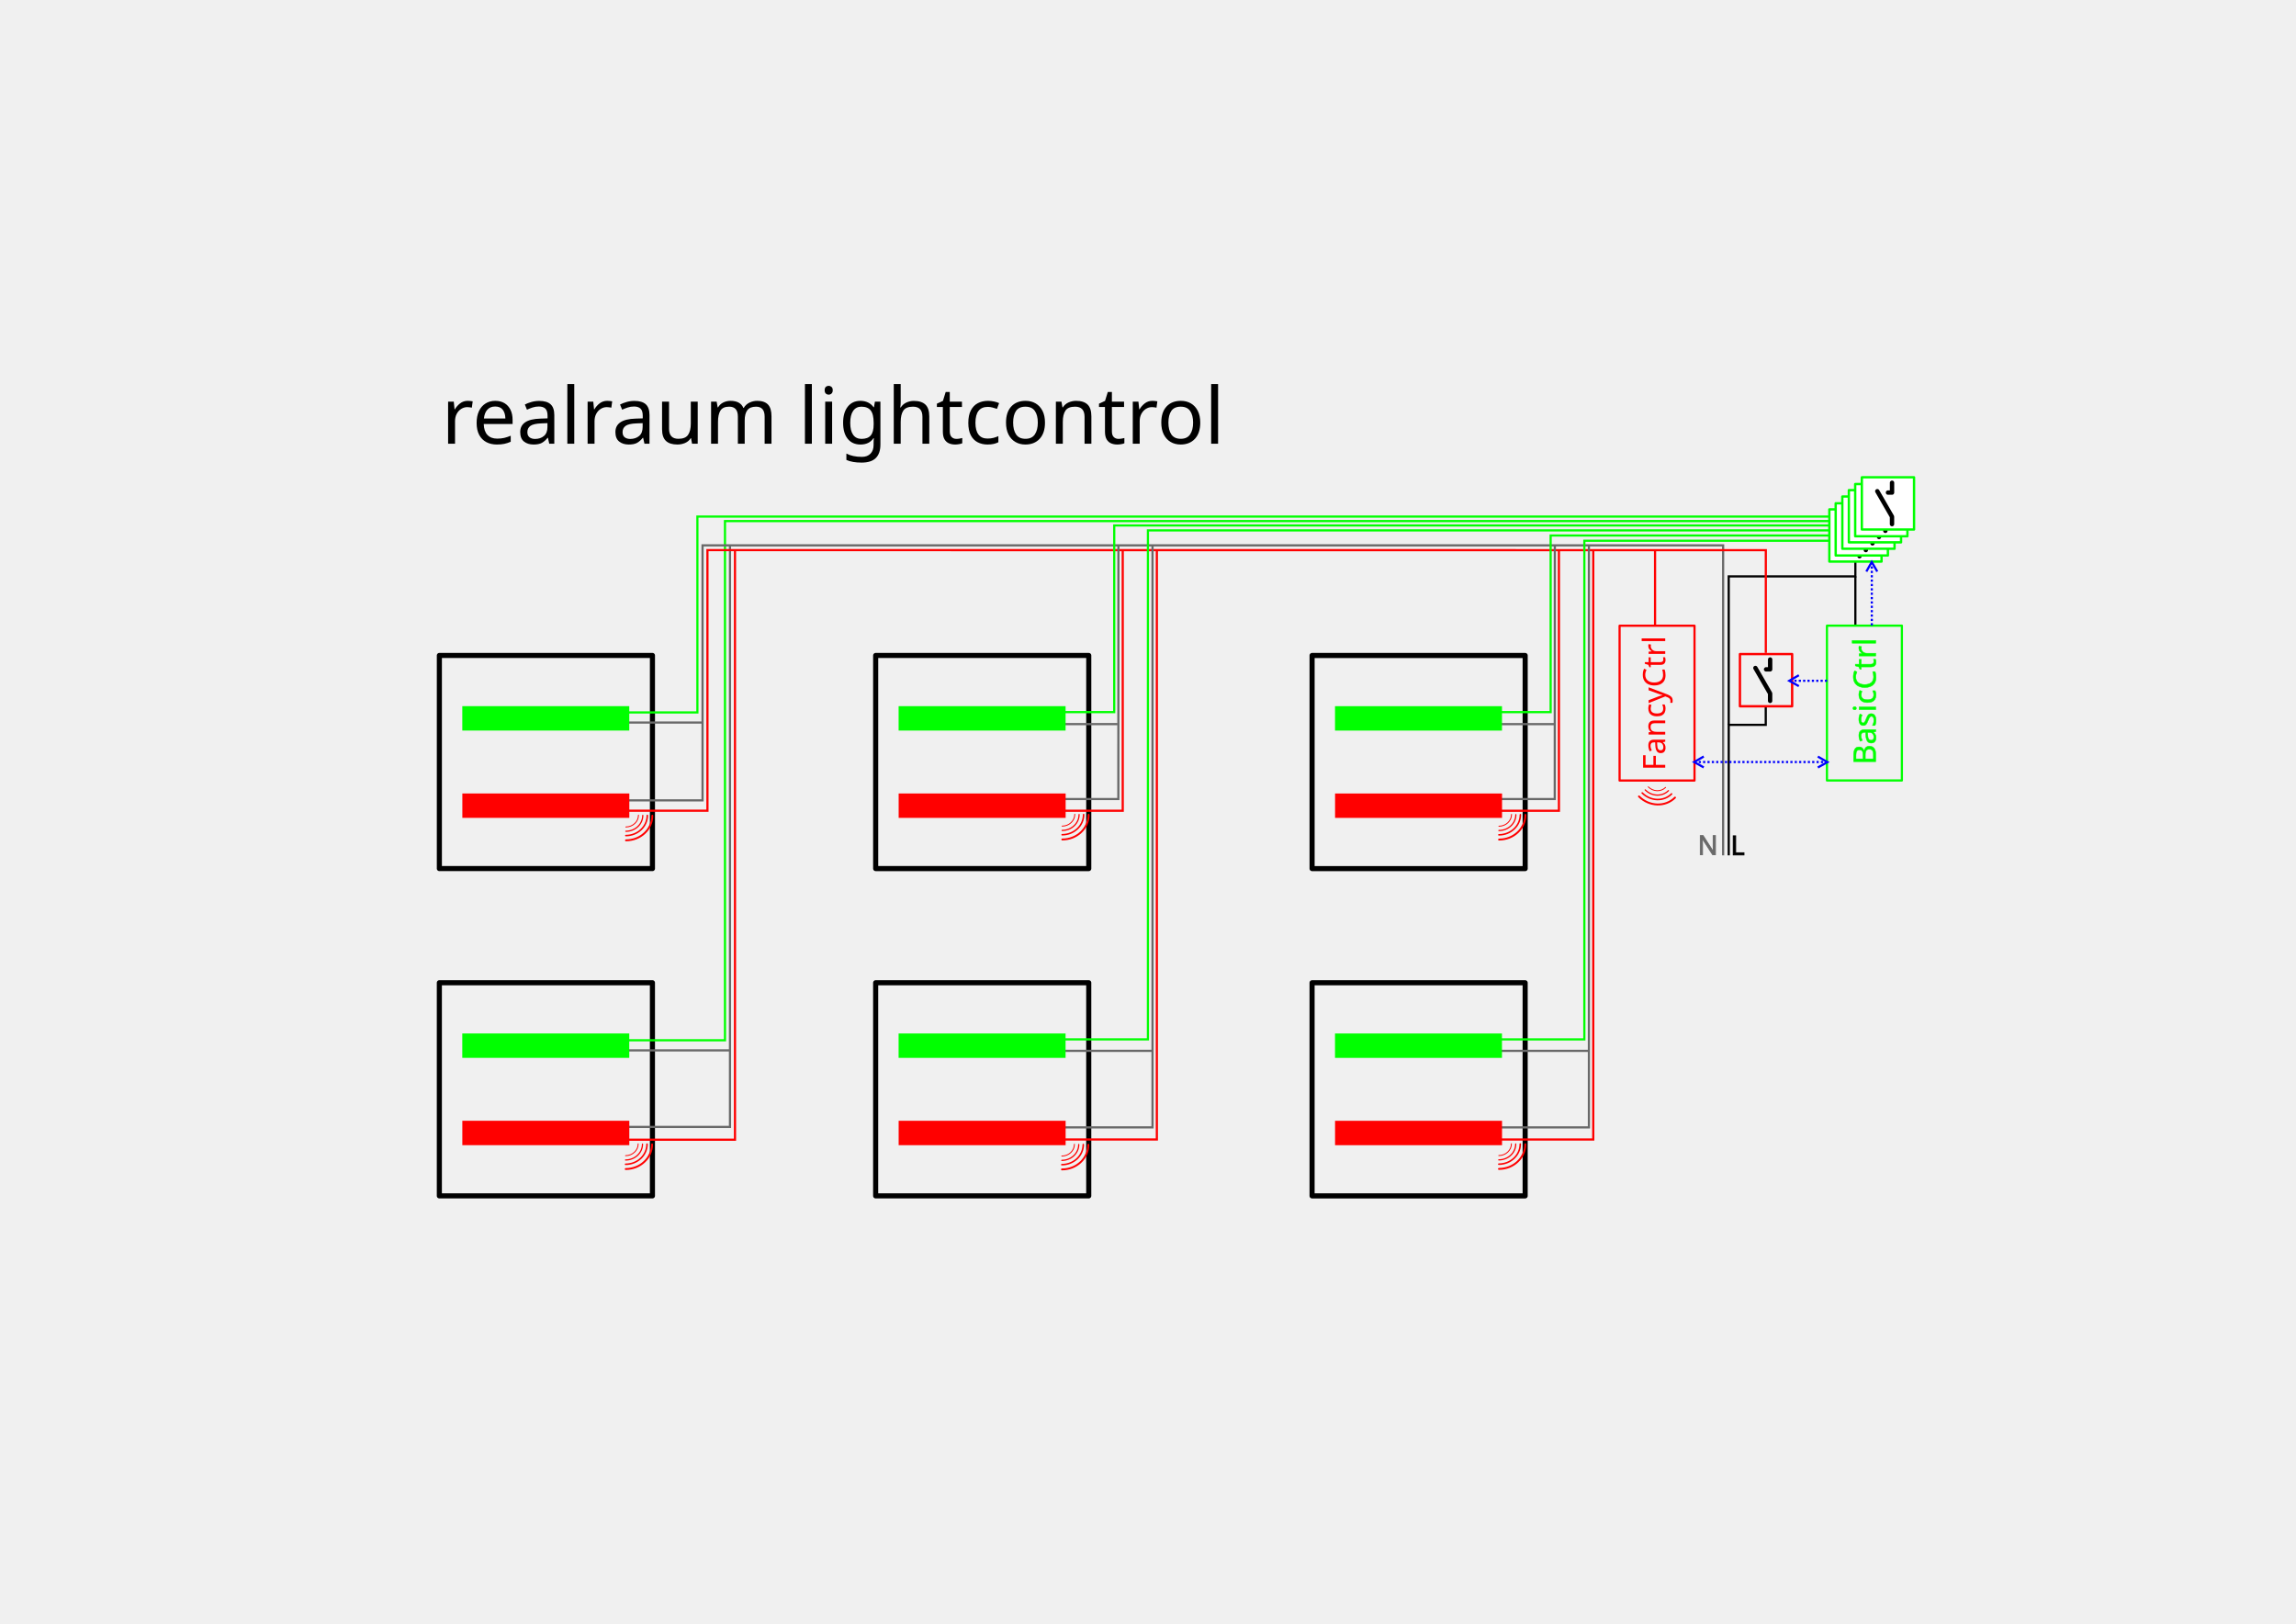
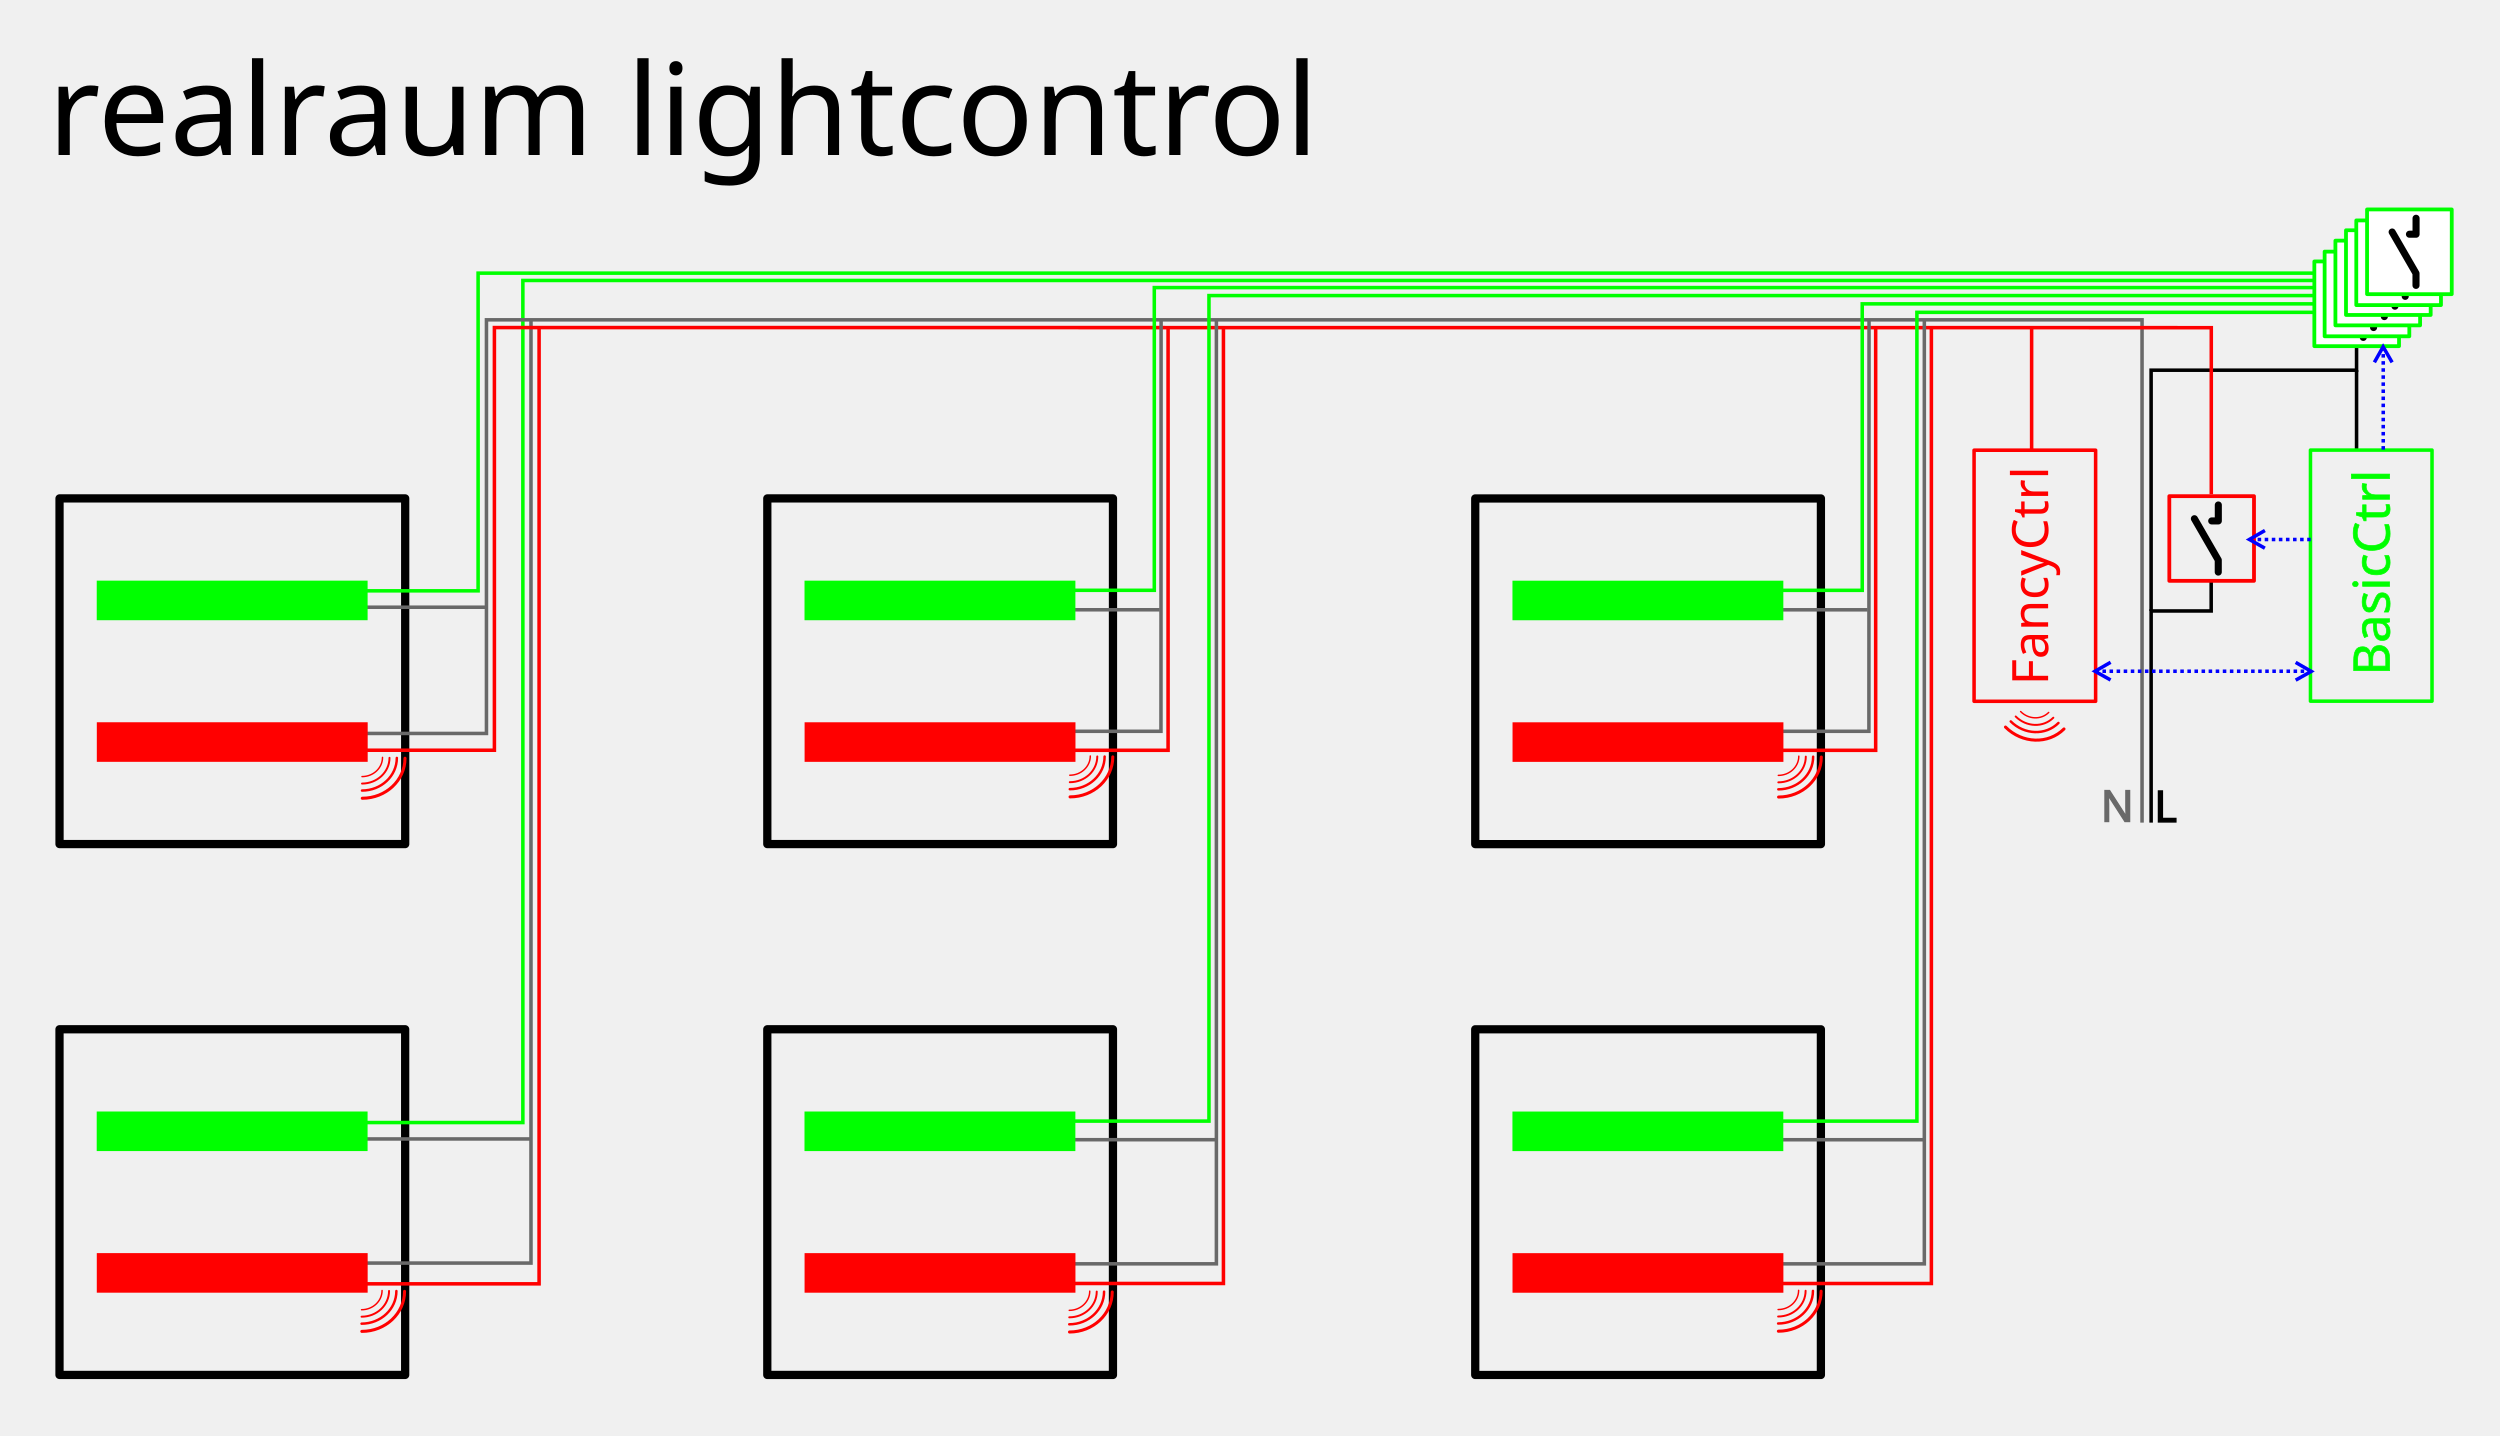
- <svg xmlns="http://www.w3.org/2000/svg" xmlns:ns1="http://www.openswatchbook.org/uri/2009/osb" height="210mm" width="297mm" viewBox="0 0 1052.362 744.094" id="svg2" version="1.1">
+ <svg xmlns="http://www.w3.org/2000/svg" xmlns:ns1="http://www.openswatchbook.org/uri/2009/osb" height="170mm" width="296mm" viewBox="0 0 1048.819 602.362" id="svg2" version="1.1">
  <defs id="defs8">
    <linearGradient ns1:paint="gradient" id="linearGradient3356-2">
      <stop id="stop3366" offset="0" style="stop-color:#00ff00;stop-opacity:1;" />
      <stop id="stop3368" offset="1" style="stop-color:#00ff00;stop-opacity:0;" />
    </linearGradient>
    <linearGradient id="linearGradient3356" ns1:paint="gradient">
      <stop style="stop-color:#ff0000;stop-opacity:1;" offset="0" id="stop3358" />
      <stop style="stop-color:#00ff00;stop-opacity:0;" offset="1" id="stop3360" />
    </linearGradient>
  </defs>
-   <g id="g4735" transform="translate(50.21105,-94.88646)">
+   <g id="g4735" transform="matrix(1.484804,0,0,1.484804,-199.4811,-377.7888)">
    <path id="path4635" d="m 800.188,359.001 0,22.436" style="fill:none;fill-rule:evenodd;stroke:#000000;stroke-width:1px;stroke-linecap:butt;stroke-linejoin:miter;stroke-opacity:1" />
    <g id="g4637">
      <path style="fill:none;fill-rule:evenodd;stroke:#000000;stroke-width:1px;stroke-linecap:butt;stroke-linejoin:miter;stroke-opacity:1" d="m 742.141,427.063 0,-68.03 58.047,0 0,-6.632" id="path4453" />
    </g>
    <path id="path4449" d="m 759.112,418.834 0,8.229 -16.967,0 0,59.803" style="fill:none;fill-rule:evenodd;stroke:#000000;stroke-width:1px;stroke-linecap:butt;stroke-linejoin:miter;stroke-opacity:1" />
    <rect y="545.252" x="151.161" height="97.666" width="97.666" id="rect3195-7" style="fill:none;fill-opacity:1;stroke:#000000;stroke-width:2.334;stroke-linecap:round;stroke-linejoin:round;stroke-miterlimit:4;stroke-dasharray:none;stroke-dashoffset:0;stroke-opacity:1" />
    <path id="path3553-9" d="m 235.377,611.315 49,0 0,-266.701" style="fill:none;fill-opacity:1;fill-rule:evenodd;stroke:#696969;stroke-width:1;stroke-linecap:butt;stroke-linejoin:miter;stroke-miterlimit:4;stroke-dasharray:none;stroke-opacity:1" />
    <rect y="608.501" x="161.696" height="11.181" width="76.534" id="rect3301-1" style="fill:#ff0000;fill-opacity:1;stroke:none;stroke-width:3.545;stroke-linecap:round;stroke-linejoin:round;stroke-miterlimit:4;stroke-dasharray:none;stroke-dashoffset:0;stroke-opacity:1" />
    <path id="path3553-7-0" d="m 235.539,576.245 49,0" style="fill:#ff0000;fill-opacity:1;fill-rule:evenodd;stroke:#696969;stroke-width:1;stroke-linecap:butt;stroke-linejoin:miter;stroke-miterlimit:4;stroke-dasharray:none;stroke-opacity:1" />
    <path id="path3553-2" d="m 233.082,571.611 49,0 0,-237.93 506.25,0" style="fill:none;fill-opacity:1;fill-rule:evenodd;stroke:#00ff00;stroke-width:1;stroke-linecap:butt;stroke-linejoin:miter;stroke-miterlimit:4;stroke-dasharray:none;stroke-opacity:1" />
    <rect y="568.488" x="161.674" height="11.181" width="76.534" id="rect3301" style="fill:#00ff00;fill-opacity:1;stroke:none;stroke-width:3.545;stroke-linecap:round;stroke-linejoin:round;stroke-miterlimit:4;stroke-dasharray:none;stroke-dashoffset:0;stroke-opacity:1" />
    <rect y="395.26" x="151.168" height="97.666" width="97.666" id="rect3195-7-8" style="fill:none;fill-opacity:1;stroke:#000000;stroke-width:2.334;stroke-linecap:round;stroke-linejoin:round;stroke-miterlimit:4;stroke-dasharray:none;stroke-dashoffset:0;stroke-opacity:1" />
    <path id="path3553-9-3" d="m 222.795,461.67 49,0 0,-116.868 467.783,0 0,142.065" style="fill:none;fill-opacity:1;fill-rule:evenodd;stroke:#696969;stroke-width:1;stroke-linecap:butt;stroke-linejoin:miter;stroke-miterlimit:4;stroke-dasharray:none;stroke-opacity:1" />
    <path id="path3553-6" d="m 225.04,466.419 49,0 0,-119.431 485.103,0.032 0,47.074" style="fill:none;fill-opacity:1;fill-rule:evenodd;stroke:#ff0000;stroke-width:1;stroke-linecap:butt;stroke-linejoin:miter;stroke-miterlimit:4;stroke-dasharray:none;stroke-opacity:1" />
    <path id="path3553-7-0-1" d="m 222.891,426.007 49,0" style="fill:#ff0000;fill-opacity:1;fill-rule:evenodd;stroke:#696969;stroke-width:1;stroke-linecap:butt;stroke-linejoin:miter;stroke-miterlimit:4;stroke-dasharray:none;stroke-opacity:1" />
    <path id="path3553-2-2" d="m 220.435,421.374 49,0 0,-89.76 518.898,0" style="fill:none;fill-opacity:1;fill-rule:evenodd;stroke:#00ff00;stroke-width:1;stroke-linecap:butt;stroke-linejoin:miter;stroke-miterlimit:4;stroke-dasharray:none;stroke-opacity:1" />
    <rect y="418.496" x="161.68" height="11.181" width="76.534" id="rect3301-7" style="fill:#00ff00;fill-opacity:1;stroke:none;stroke-width:3.545;stroke-linecap:round;stroke-linejoin:round;stroke-miterlimit:4;stroke-dasharray:none;stroke-dashoffset:0;stroke-opacity:1" />
    <rect y="458.509" x="161.703" height="11.181" width="76.534" id="rect3301-1-9" style="fill:#ff0000;fill-opacity:1;stroke:none;stroke-width:3.545;stroke-linecap:round;stroke-linejoin:round;stroke-miterlimit:4;stroke-dasharray:none;stroke-dashoffset:0;stroke-opacity:1" />
    <rect y="545.256" x="351.144" height="97.666" width="97.666" id="rect3195-7-9" style="fill:none;fill-opacity:1;stroke:#000000;stroke-width:2.334;stroke-linecap:round;stroke-linejoin:round;stroke-miterlimit:4;stroke-dasharray:none;stroke-dashoffset:0;stroke-opacity:1" />
    <path id="path3553-9-31" d="m 429.036,611.527 49,0 0,-266.783" style="fill:none;fill-opacity:1;fill-rule:evenodd;stroke:#696969;stroke-width:1;stroke-linecap:butt;stroke-linejoin:miter;stroke-miterlimit:4;stroke-dasharray:none;stroke-opacity:1" />
    <rect y="608.506" x="361.679" height="11.181" width="76.534" id="rect3301-1-94" style="fill:#ff0000;fill-opacity:1;stroke:none;stroke-width:3.545;stroke-linecap:round;stroke-linejoin:round;stroke-miterlimit:4;stroke-dasharray:none;stroke-dashoffset:0;stroke-opacity:1" />
    <path id="path3553-7-0-7" d="m 429.073,576.457 49,0" style="fill:#ff0000;fill-opacity:1;fill-rule:evenodd;stroke:#696969;stroke-width:1;stroke-linecap:butt;stroke-linejoin:miter;stroke-miterlimit:4;stroke-dasharray:none;stroke-opacity:1" />
    <rect y="568.492" x="361.656" height="11.181" width="76.534" id="rect3301-8" style="fill:#00ff00;fill-opacity:1;stroke:none;stroke-width:3.545;stroke-linecap:round;stroke-linejoin:round;stroke-miterlimit:4;stroke-dasharray:none;stroke-dashoffset:0;stroke-opacity:1" />
    <rect y="395.264" x="351.15" height="97.666" width="97.666" id="rect3195-7-8-4" style="fill:none;fill-opacity:1;stroke:#000000;stroke-width:2.334;stroke-linecap:round;stroke-linejoin:round;stroke-miterlimit:4;stroke-dasharray:none;stroke-dashoffset:0;stroke-opacity:1" />
    <path id="path3790" d="m 436.015,617.08 44.011,0 0,-270.113" style="fill:none;fill-rule:evenodd;stroke:#ff0000;stroke-width:1px;stroke-linecap:butt;stroke-linejoin:miter;stroke-opacity:1" />
    <path id="path3553-6-5-6" d="m 415.387,466.43 49,0 0,-119.431" style="fill:none;fill-opacity:1;fill-rule:evenodd;stroke:#ff0000;stroke-width:1;stroke-linecap:butt;stroke-linejoin:miter;stroke-miterlimit:4;stroke-dasharray:none;stroke-opacity:1" />
    <path id="path3553-7-0-1-7" d="m 413.376,461.064 49,0 0.039,-116.355" style="fill:none;fill-opacity:1;fill-rule:evenodd;stroke:#696969;stroke-width:1;stroke-linecap:butt;stroke-linejoin:miter;stroke-miterlimit:4;stroke-dasharray:none;stroke-opacity:1" />
    <path id="path3553-7-0-1-6" d="m 413.022,426.725 49,0" style="fill:#ff0000;fill-opacity:1;fill-rule:evenodd;stroke:#696969;stroke-width:1;stroke-linecap:butt;stroke-linejoin:miter;stroke-miterlimit:4;stroke-dasharray:none;stroke-opacity:1" />
    <rect y="458.514" x="361.685" height="11.181" width="76.534" id="rect3301-1-9-6" style="fill:#ff0000;fill-opacity:1;stroke:none;stroke-width:3.545;stroke-linecap:round;stroke-linejoin:round;stroke-miterlimit:4;stroke-dasharray:none;stroke-dashoffset:0;stroke-opacity:1" />
    <rect y="418.5" x="361.663" height="11.181" width="76.534" id="rect3301-7-3" style="fill:#00ff00;fill-opacity:1;stroke:none;stroke-width:3.545;stroke-linecap:round;stroke-linejoin:round;stroke-miterlimit:4;stroke-dasharray:none;stroke-dashoffset:0;stroke-opacity:1" />
    <path id="path3553-2-5" d="m 426.938,571.202 49,0 0,-233.252 312.45,0" style="fill:none;fill-opacity:1;fill-rule:evenodd;stroke:#00ff00;stroke-width:1;stroke-linecap:butt;stroke-linejoin:miter;stroke-miterlimit:4;stroke-dasharray:none;stroke-opacity:1" />
    <path id="path3553-2-2-6" d="m 411.491,421.225 49,0 0,-85.533 327.79,0" style="fill:none;fill-opacity:1;fill-rule:evenodd;stroke:#00ff00;stroke-width:1;stroke-linecap:butt;stroke-linejoin:miter;stroke-miterlimit:4;stroke-dasharray:none;stroke-opacity:1" />
    <rect y="545.263" x="551.171" height="97.666" width="97.666" id="rect3195-7-9-9" style="fill:none;fill-opacity:1;stroke:#000000;stroke-width:2.334;stroke-linecap:round;stroke-linejoin:round;stroke-miterlimit:4;stroke-dasharray:none;stroke-dashoffset:0;stroke-opacity:1" />
    <path id="path3553-9-31-3" d="m 629.063,611.534 49,0 0,-266.667" style="fill:none;fill-opacity:1;fill-rule:evenodd;stroke:#696969;stroke-width:1;stroke-linecap:butt;stroke-linejoin:miter;stroke-miterlimit:4;stroke-dasharray:none;stroke-opacity:1" />
    <rect y="608.513" x="561.706" height="11.181" width="76.534" id="rect3301-1-94-7" style="fill:#ff0000;fill-opacity:1;stroke:none;stroke-width:3.545;stroke-linecap:round;stroke-linejoin:round;stroke-miterlimit:4;stroke-dasharray:none;stroke-dashoffset:0;stroke-opacity:1" />
    <path id="path3553-7-0-7-4" d="m 629.1,576.464 49,0" style="fill:#ff0000;fill-opacity:1;fill-rule:evenodd;stroke:#696969;stroke-width:1;stroke-linecap:butt;stroke-linejoin:miter;stroke-miterlimit:4;stroke-dasharray:none;stroke-opacity:1" />
    <rect y="568.5" x="561.683" height="11.181" width="76.534" id="rect3301-8-5" style="fill:#00ff00;fill-opacity:1;stroke:none;stroke-width:3.545;stroke-linecap:round;stroke-linejoin:round;stroke-miterlimit:4;stroke-dasharray:none;stroke-dashoffset:0;stroke-opacity:1" />
    <rect y="395.272" x="551.177" height="97.666" width="97.666" id="rect3195-7-8-4-2" style="fill:none;fill-opacity:1;stroke:#000000;stroke-width:2.334;stroke-linecap:round;stroke-linejoin:round;stroke-miterlimit:4;stroke-dasharray:none;stroke-dashoffset:0;stroke-opacity:1" />
    <path id="path3790-5" d="m 636.042,617.088 44.011,0 0,-270.128" style="fill:none;fill-rule:evenodd;stroke:#ff0000;stroke-width:1px;stroke-linecap:butt;stroke-linejoin:miter;stroke-opacity:1" />
    <path id="path3553-6-5-6-4" d="m 615.315,466.437 49,0 0,-119.431" style="fill:none;fill-opacity:1;fill-rule:evenodd;stroke:#ff0000;stroke-width:1;stroke-linecap:butt;stroke-linejoin:miter;stroke-miterlimit:4;stroke-dasharray:none;stroke-opacity:1" />
    <path id="path3553-7-0-1-7-7" d="m 613.403,461.071 49,0 0.039,-116.337" style="fill:none;fill-opacity:1;fill-rule:evenodd;stroke:#696969;stroke-width:1;stroke-linecap:butt;stroke-linejoin:miter;stroke-miterlimit:4;stroke-dasharray:none;stroke-opacity:1" />
    <path id="path3553-7-0-1-6-4" d="m 613.049,426.732 49,0" style="fill:#ff0000;fill-opacity:1;fill-rule:evenodd;stroke:#696969;stroke-width:1;stroke-linecap:butt;stroke-linejoin:miter;stroke-miterlimit:4;stroke-dasharray:none;stroke-opacity:1" />
    <rect y="458.521" x="561.712" height="11.181" width="76.534" id="rect3301-1-9-6-4" style="fill:#ff0000;fill-opacity:1;stroke:none;stroke-width:3.545;stroke-linecap:round;stroke-linejoin:round;stroke-miterlimit:4;stroke-dasharray:none;stroke-dashoffset:0;stroke-opacity:1" />
    <rect y="418.508" x="561.69" height="11.181" width="76.534" id="rect3301-7-3-3" style="fill:#00ff00;fill-opacity:1;stroke:none;stroke-width:3.545;stroke-linecap:round;stroke-linejoin:round;stroke-miterlimit:4;stroke-dasharray:none;stroke-dashoffset:0;stroke-opacity:1" />
    <path id="path3553-2-5-0" d="m 626.964,571.209 49,0 0,-228.521 112.313,0" style="fill:none;fill-opacity:1;fill-rule:evenodd;stroke:#00ff00;stroke-width:1;stroke-linecap:butt;stroke-linejoin:miter;stroke-miterlimit:4;stroke-dasharray:none;stroke-opacity:1" />
    <path id="path3553-2-2-6-7" d="m 611.518,421.232 49,0 0,-80.943 127.705,0" style="fill:none;fill-opacity:1;fill-rule:evenodd;stroke:#00ff00;stroke-width:1;stroke-linecap:butt;stroke-linejoin:miter;stroke-miterlimit:4;stroke-dasharray:none;stroke-opacity:1" />
    <path id="path3790-8" d="m 235.856,617.18 50.812,0 0,-270.113" style="fill:none;fill-rule:evenodd;stroke:#ff0000;stroke-width:1px;stroke-linecap:butt;stroke-linejoin:miter;stroke-opacity:1" />
    <g id="g4100">
      <g id="g4060" transform="translate(-81.25096,9.010623)">
        <path d="m 730.202,459.321 a 12.068,11.307 0 0 1 -12.068,11.307" id="path4009" style="fill:none;fill-opacity:1;stroke:#ff0000;stroke-width:0.865;stroke-linecap:round;stroke-linejoin:round;stroke-miterlimit:4;stroke-dasharray:none;stroke-dashoffset:0;stroke-opacity:1" />
        <path d="m 727.897,459.232 a 9.839,9.219 0 0 1 -9.839,9.219" id="path4009-8" style="fill:none;fill-opacity:1;stroke:#ff0000;stroke-width:0.705;stroke-linecap:round;stroke-linejoin:round;stroke-miterlimit:4;stroke-dasharray:none;stroke-dashoffset:0;stroke-opacity:1" />
        <path d="m 725.824,459.204 a 7.764,7.275 0 0 1 -7.764,7.275" id="path4009-8-4" style="fill:none;fill-opacity:1;stroke:#ff0000;stroke-width:0.557;stroke-linecap:round;stroke-linejoin:round;stroke-miterlimit:4;stroke-dasharray:none;stroke-dashoffset:0;stroke-opacity:1" />
        <path d="m 723.849,459.081 a 5.792,5.427 0 0 1 -5.792,5.427" id="path4009-8-4-3" style="fill:none;fill-opacity:1;stroke:#ff0000;stroke-width:0.415;stroke-linecap:round;stroke-linejoin:round;stroke-miterlimit:4;stroke-dasharray:none;stroke-dashoffset:0;stroke-opacity:1" />
      </g>
    </g>
    <g id="g4100-6" transform="translate(-0.05500513,150.9278)">
      <g id="g4060-8" transform="translate(-81.25096,9.010623)">
        <path d="m 730.202,459.321 a 12.068,11.307 0 0 1 -12.068,11.307" id="path4009-9" style="fill:none;fill-opacity:1;stroke:#ff0000;stroke-width:0.865;stroke-linecap:round;stroke-linejoin:round;stroke-miterlimit:4;stroke-dasharray:none;stroke-dashoffset:0;stroke-opacity:1" />
        <path d="m 727.897,459.232 a 9.839,9.219 0 0 1 -9.839,9.219" id="path4009-8-2" style="fill:none;fill-opacity:1;stroke:#ff0000;stroke-width:0.705;stroke-linecap:round;stroke-linejoin:round;stroke-miterlimit:4;stroke-dasharray:none;stroke-dashoffset:0;stroke-opacity:1" />
        <path d="m 725.824,459.204 a 7.764,7.275 0 0 1 -7.764,7.275" id="path4009-8-4-6" style="fill:none;fill-opacity:1;stroke:#ff0000;stroke-width:0.557;stroke-linecap:round;stroke-linejoin:round;stroke-miterlimit:4;stroke-dasharray:none;stroke-dashoffset:0;stroke-opacity:1" />
        <path d="m 723.849,459.081 a 5.792,5.427 0 0 1 -5.792,5.427" id="path4009-8-4-3-6" style="fill:none;fill-opacity:1;stroke:#ff0000;stroke-width:0.415;stroke-linecap:round;stroke-linejoin:round;stroke-miterlimit:4;stroke-dasharray:none;stroke-dashoffset:0;stroke-opacity:1" />
      </g>
    </g>
    <g id="g4100-4" transform="translate(-200.1901,-0.04505561)">
      <g id="g4060-9" transform="translate(-81.25096,9.010623)">
        <path d="m 730.202,459.321 a 12.068,11.307 0 0 1 -12.068,11.307" id="path4009-5" style="fill:none;fill-opacity:1;stroke:#ff0000;stroke-width:0.865;stroke-linecap:round;stroke-linejoin:round;stroke-miterlimit:4;stroke-dasharray:none;stroke-dashoffset:0;stroke-opacity:1" />
        <path d="m 727.897,459.232 a 9.839,9.219 0 0 1 -9.839,9.219" id="path4009-8-0" style="fill:none;fill-opacity:1;stroke:#ff0000;stroke-width:0.705;stroke-linecap:round;stroke-linejoin:round;stroke-miterlimit:4;stroke-dasharray:none;stroke-dashoffset:0;stroke-opacity:1" />
        <path d="m 725.824,459.204 a 7.764,7.275 0 0 1 -7.764,7.275" id="path4009-8-4-4" style="fill:none;fill-opacity:1;stroke:#ff0000;stroke-width:0.557;stroke-linecap:round;stroke-linejoin:round;stroke-miterlimit:4;stroke-dasharray:none;stroke-dashoffset:0;stroke-opacity:1" />
        <path d="m 723.849,459.081 a 5.792,5.427 0 0 1 -5.792,5.427" id="path4009-8-4-3-8" style="fill:none;fill-opacity:1;stroke:#ff0000;stroke-width:0.415;stroke-linecap:round;stroke-linejoin:round;stroke-miterlimit:4;stroke-dasharray:none;stroke-dashoffset:0;stroke-opacity:1" />
      </g>
    </g>
    <g id="g4100-4-7" transform="translate(-200.3454,151.1548)">
      <g id="g4060-9-1" transform="translate(-81.25096,9.010623)">
        <path d="m 730.202,459.321 a 12.068,11.307 0 0 1 -12.068,11.307" id="path4009-5-7" style="fill:none;fill-opacity:1;stroke:#ff0000;stroke-width:0.865;stroke-linecap:round;stroke-linejoin:round;stroke-miterlimit:4;stroke-dasharray:none;stroke-dashoffset:0;stroke-opacity:1" />
        <path d="m 727.897,459.232 a 9.839,9.219 0 0 1 -9.839,9.219" id="path4009-8-0-2" style="fill:none;fill-opacity:1;stroke:#ff0000;stroke-width:0.705;stroke-linecap:round;stroke-linejoin:round;stroke-miterlimit:4;stroke-dasharray:none;stroke-dashoffset:0;stroke-opacity:1" />
        <path d="m 725.824,459.204 a 7.764,7.275 0 0 1 -7.764,7.275" id="path4009-8-4-4-7" style="fill:none;fill-opacity:1;stroke:#ff0000;stroke-width:0.557;stroke-linecap:round;stroke-linejoin:round;stroke-miterlimit:4;stroke-dasharray:none;stroke-dashoffset:0;stroke-opacity:1" />
        <path d="m 723.849,459.081 a 5.792,5.427 0 0 1 -5.792,5.427" id="path4009-8-4-3-8-2" style="fill:none;fill-opacity:1;stroke:#ff0000;stroke-width:0.415;stroke-linecap:round;stroke-linejoin:round;stroke-miterlimit:4;stroke-dasharray:none;stroke-dashoffset:0;stroke-opacity:1" />
      </g>
    </g>
    <g id="g4100-4-2" transform="translate(-400.2991,150.9775)">
      <g id="g4060-9-6" transform="translate(-81.25096,9.010623)">
        <path d="m 730.202,459.321 a 12.068,11.307 0 0 1 -12.068,11.307" id="path4009-5-1" style="fill:none;fill-opacity:1;stroke:#ff0000;stroke-width:0.865;stroke-linecap:round;stroke-linejoin:round;stroke-miterlimit:4;stroke-dasharray:none;stroke-dashoffset:0;stroke-opacity:1" />
        <path d="m 727.897,459.232 a 9.839,9.219 0 0 1 -9.839,9.219" id="path4009-8-0-0" style="fill:none;fill-opacity:1;stroke:#ff0000;stroke-width:0.705;stroke-linecap:round;stroke-linejoin:round;stroke-miterlimit:4;stroke-dasharray:none;stroke-dashoffset:0;stroke-opacity:1" />
        <path d="m 725.824,459.204 a 7.764,7.275 0 0 1 -7.764,7.275" id="path4009-8-4-4-6" style="fill:none;fill-opacity:1;stroke:#ff0000;stroke-width:0.557;stroke-linecap:round;stroke-linejoin:round;stroke-miterlimit:4;stroke-dasharray:none;stroke-dashoffset:0;stroke-opacity:1" />
        <path d="m 723.849,459.081 a 5.792,5.427 0 0 1 -5.792,5.427" id="path4009-8-4-3-8-1" style="fill:none;fill-opacity:1;stroke:#ff0000;stroke-width:0.415;stroke-linecap:round;stroke-linejoin:round;stroke-miterlimit:4;stroke-dasharray:none;stroke-dashoffset:0;stroke-opacity:1" />
      </g>
    </g>
    <g id="g4100-4-5" transform="translate(-400.1716,0.3433331)">
      <g id="g4060-9-9" transform="translate(-81.25096,9.010623)">
        <path d="m 730.202,459.321 a 12.068,11.307 0 0 1 -12.068,11.307" id="path4009-5-4" style="fill:none;fill-opacity:1;stroke:#ff0000;stroke-width:0.865;stroke-linecap:round;stroke-linejoin:round;stroke-miterlimit:4;stroke-dasharray:none;stroke-dashoffset:0;stroke-opacity:1" />
        <path d="m 727.897,459.232 a 9.839,9.219 0 0 1 -9.839,9.219" id="path4009-8-0-9" style="fill:none;fill-opacity:1;stroke:#ff0000;stroke-width:0.705;stroke-linecap:round;stroke-linejoin:round;stroke-miterlimit:4;stroke-dasharray:none;stroke-dashoffset:0;stroke-opacity:1" />
        <path d="m 725.824,459.204 a 7.764,7.275 0 0 1 -7.764,7.275" id="path4009-8-4-4-0" style="fill:none;fill-opacity:1;stroke:#ff0000;stroke-width:0.557;stroke-linecap:round;stroke-linejoin:round;stroke-miterlimit:4;stroke-dasharray:none;stroke-dashoffset:0;stroke-opacity:1" />
        <path d="m 723.849,459.081 a 5.792,5.427 0 0 1 -5.792,5.427" id="path4009-8-4-3-8-9" style="fill:none;fill-opacity:1;stroke:#ff0000;stroke-width:0.415;stroke-linecap:round;stroke-linejoin:round;stroke-miterlimit:4;stroke-dasharray:none;stroke-dashoffset:0;stroke-opacity:1" />
      </g>
    </g>
    <g transform="translate(-8.21151,-6.165498)" id="g4250">
      <rect style="fill:none;fill-opacity:1;stroke:#ff0000;stroke-width:1.073;stroke-linecap:round;stroke-linejoin:round;stroke-miterlimit:4;stroke-dasharray:none;stroke-dashoffset:0;stroke-opacity:1" id="rect4234" width="23.927" height="23.927" x="755.495" y="400.789" />
      <path style="fill:none;fill-rule:evenodd;stroke:#000000;stroke-width:2;stroke-linecap:round;stroke-linejoin:round;stroke-miterlimit:4;stroke-dasharray:none;stroke-opacity:1" d="m 769.323,422.244 0,-3.405 -6.741,-11.675" id="path4236" />
      <path style="fill:none;fill-rule:evenodd;stroke:#000000;stroke-width:2;stroke-linecap:round;stroke-linejoin:round;stroke-miterlimit:4;stroke-dasharray:none;stroke-opacity:1" d="m 769.34,403.283 0,4.505 -1.864,0" id="path4240" />
    </g>
    <g transform="translate(-85.0262,-16.25824)" id="g4324">
      <rect y="344.57" x="873.287" height="23.927" width="23.927" id="rect4234-7" style="fill:#ffffff;fill-opacity:1;stroke:#00ff00;stroke-width:1.073;stroke-linecap:round;stroke-linejoin:round;stroke-miterlimit:4;stroke-dasharray:none;stroke-dashoffset:0;stroke-opacity:1" />
      <path id="path4236-6" d="m 887.114,366.025 0,-3.405 -6.741,-11.675" style="fill:none;fill-rule:evenodd;stroke:#000000;stroke-width:2;stroke-linecap:round;stroke-linejoin:round;stroke-miterlimit:4;stroke-dasharray:none;stroke-opacity:1" />
      <path id="path4240-7" d="m 887.131,347.064 0,4.505 -1.864,0" style="fill:none;fill-rule:evenodd;stroke:#000000;stroke-width:2;stroke-linecap:round;stroke-linejoin:round;stroke-miterlimit:4;stroke-dasharray:none;stroke-opacity:1" />
    </g>
    <g id="g4324-8" transform="translate(-82.12063,-19.04382)">
      <rect y="344.57" x="873.287" height="23.927" width="23.927" id="rect4234-7-1" style="fill:#ffffff;fill-opacity:1;stroke:#00ff00;stroke-width:1.073;stroke-linecap:round;stroke-linejoin:round;stroke-miterlimit:4;stroke-dasharray:none;stroke-dashoffset:0;stroke-opacity:1" />
      <path id="path4236-6-2" d="m 887.114,366.025 0,-3.405 -6.741,-11.675" style="fill:none;fill-rule:evenodd;stroke:#000000;stroke-width:2;stroke-linecap:round;stroke-linejoin:round;stroke-miterlimit:4;stroke-dasharray:none;stroke-opacity:1" />
      <path id="path4240-7-9" d="m 887.131,347.064 0,4.505 -1.864,0" style="fill:none;fill-rule:evenodd;stroke:#000000;stroke-width:2;stroke-linecap:round;stroke-linejoin:round;stroke-miterlimit:4;stroke-dasharray:none;stroke-opacity:1" />
    </g>
    <g id="g4324-3" transform="translate(-79.07425,-22.13799)">
      <rect y="344.57" x="873.287" height="23.927" width="23.927" id="rect4234-7-9" style="fill:#ffffff;fill-opacity:1;stroke:#00ff00;stroke-width:1.073;stroke-linecap:round;stroke-linejoin:round;stroke-miterlimit:4;stroke-dasharray:none;stroke-dashoffset:0;stroke-opacity:1" />
      <path id="path4236-6-0" d="m 887.114,366.025 0,-3.405 -6.741,-11.675" style="fill:none;fill-rule:evenodd;stroke:#000000;stroke-width:2;stroke-linecap:round;stroke-linejoin:round;stroke-miterlimit:4;stroke-dasharray:none;stroke-opacity:1" />
      <path id="path4240-7-8" d="m 887.131,347.064 0,4.505 -1.864,0" style="fill:none;fill-rule:evenodd;stroke:#000000;stroke-width:2;stroke-linecap:round;stroke-linejoin:round;stroke-miterlimit:4;stroke-dasharray:none;stroke-opacity:1" />
    </g>
    <g id="g4324-85" transform="translate(-76.08315,-25.07264)">
      <rect y="344.57" x="873.287" height="23.927" width="23.927" id="rect4234-7-0" style="fill:#ffffff;fill-opacity:1;stroke:#00ff00;stroke-width:1.073;stroke-linecap:round;stroke-linejoin:round;stroke-miterlimit:4;stroke-dasharray:none;stroke-dashoffset:0;stroke-opacity:1" />
      <path id="path4236-6-9" d="m 887.114,366.025 0,-3.405 -6.741,-11.675" style="fill:none;fill-rule:evenodd;stroke:#000000;stroke-width:2;stroke-linecap:round;stroke-linejoin:round;stroke-miterlimit:4;stroke-dasharray:none;stroke-opacity:1" />
      <path id="path4240-7-6" d="m 887.131,347.064 0,4.505 -1.864,0" style="fill:none;fill-rule:evenodd;stroke:#000000;stroke-width:2;stroke-linecap:round;stroke-linejoin:round;stroke-miterlimit:4;stroke-dasharray:none;stroke-opacity:1" />
    </g>
    <g id="g4324-8-3" transform="translate(-73.17758,-27.85822)">
      <rect y="344.57" x="873.287" height="23.927" width="23.927" id="rect4234-7-1-8" style="fill:#ffffff;fill-opacity:1;stroke:#00ff00;stroke-width:1.073;stroke-linecap:round;stroke-linejoin:round;stroke-miterlimit:4;stroke-dasharray:none;stroke-dashoffset:0;stroke-opacity:1" />
      <path id="path4236-6-2-5" d="m 887.114,366.025 0,-3.405 -6.741,-11.675" style="fill:none;fill-rule:evenodd;stroke:#000000;stroke-width:2;stroke-linecap:round;stroke-linejoin:round;stroke-miterlimit:4;stroke-dasharray:none;stroke-opacity:1" />
      <path id="path4240-7-9-6" d="m 887.131,347.064 0,4.505 -1.864,0" style="fill:none;fill-rule:evenodd;stroke:#000000;stroke-width:2;stroke-linecap:round;stroke-linejoin:round;stroke-miterlimit:4;stroke-dasharray:none;stroke-opacity:1" />
    </g>
    <g id="g4324-3-1" transform="translate(-70.1312,-30.95239)">
      <rect y="344.57" x="873.287" height="23.927" width="23.927" id="rect4234-7-9-1" style="fill:#ffffff;fill-opacity:1;stroke:#00ff00;stroke-width:1.073;stroke-linecap:round;stroke-linejoin:round;stroke-miterlimit:4;stroke-dasharray:none;stroke-dashoffset:0;stroke-opacity:1" />
      <path id="path4236-6-0-5" d="m 887.114,366.025 0,-3.405 -6.741,-11.675" style="fill:none;fill-rule:evenodd;stroke:#000000;stroke-width:2;stroke-linecap:round;stroke-linejoin:round;stroke-miterlimit:4;stroke-dasharray:none;stroke-opacity:1" />
      <path id="path4240-7-8-9" d="m 887.131,347.064 0,4.505 -1.864,0" style="fill:none;fill-rule:evenodd;stroke:#000000;stroke-width:2;stroke-linecap:round;stroke-linejoin:round;stroke-miterlimit:4;stroke-dasharray:none;stroke-opacity:1" />
    </g>
    <text id="text4457" y="486.555" x="727.924" style="font-style:normal;font-variant:normal;font-weight:normal;font-stretch:condensed;font-size:12.256px;line-height:125%;font-family:'Liberation Sans Narrow';-inkscape-font-specification:'Liberation Sans Narrow Condensed';text-align:start;letter-spacing:0px;word-spacing:0px;writing-mode:lr-tb;text-anchor:start;fill:#696969;fill-opacity:1;stroke:#696969;stroke-width:0.4;stroke-linecap:butt;stroke-linejoin:miter;stroke-miterlimit:4;stroke-dasharray:none;stroke-opacity:1" xml:space="preserve">
      <tspan style="font-style:normal;font-variant:normal;font-weight:normal;font-stretch:normal;font-family:Cagliostro;-inkscape-font-specification:Cagliostro;fill:#696969;fill-opacity:1;stroke:#696969;stroke-width:0.4;stroke-miterlimit:4;stroke-dasharray:none;stroke-opacity:1" y="486.555" x="727.924" id="tspan4459">N</tspan>
    </text>
    <text id="text4457-1" y="486.672" x="743.029" style="font-style:normal;font-variant:normal;font-weight:normal;font-stretch:condensed;font-size:12.256px;line-height:125%;font-family:'Liberation Sans Narrow';-inkscape-font-specification:'Liberation Sans Narrow Condensed';text-align:start;letter-spacing:0px;word-spacing:0px;writing-mode:lr-tb;text-anchor:start;fill:#696969;fill-opacity:1;stroke:#696969;stroke-width:0.4;stroke-linecap:butt;stroke-linejoin:miter;stroke-miterlimit:4;stroke-dasharray:none;stroke-opacity:1" xml:space="preserve">
      <tspan style="font-style:normal;font-variant:normal;font-weight:normal;font-stretch:normal;font-family:Cagliostro;-inkscape-font-specification:Cagliostro;fill:#000000;fill-opacity:1;stroke:#000000;stroke-width:0.4;stroke-miterlimit:4;stroke-dasharray:none;stroke-opacity:1" y="486.672" x="743.029" id="tspan4459-6">L</tspan>
    </text>
    <g id="g4542">
      <text xml:space="preserve" style="font-style:normal;font-variant:normal;font-weight:normal;font-stretch:condensed;font-size:14.205px;line-height:125%;font-family:'Liberation Sans Narrow';-inkscape-font-specification:'Liberation Sans Narrow Condensed';text-align:start;letter-spacing:0px;word-spacing:0px;writing-mode:lr-tb;text-anchor:start;fill:#ff0000;fill-opacity:1;stroke:none;stroke-width:0.2;stroke-linecap:butt;stroke-linejoin:miter;stroke-miterlimit:4;stroke-dasharray:none;stroke-opacity:1" x="-448.046" y="713.04" id="text4425-6" transform="matrix(0,-1,1,0,0,0)">
        <tspan id="tspan4427-6" x="-448.046" y="713.04" style="font-style:normal;font-variant:normal;font-weight:normal;font-stretch:normal;font-family:Cagliostro;-inkscape-font-specification:Cagliostro;fill:#ff0000;fill-opacity:1;stroke:none;stroke-width:0.2;stroke-miterlimit:4;stroke-dasharray:none;stroke-opacity:1">FancyCtrl</tspan>
      </text>
      <rect style="fill:none;fill-opacity:1;stroke:#ff0000;stroke-width:1;stroke-linecap:round;stroke-linejoin:round;stroke-miterlimit:4;stroke-dasharray:none;stroke-dashoffset:0;stroke-opacity:1" id="rect4234-9" width="34.343" height="70.945" x="692.119" y="381.639" />
      <g transform="matrix(0,1,-1,0,1172.72,-178.5471)" id="g4100-1">
        <g transform="matrix(0.7071068,-0.7071068,0.7071068,0.7071068,-202.1699,646.7386)" id="g4060-5">
          <path style="fill:none;fill-opacity:1;stroke:#ff0000;stroke-width:0.865;stroke-linecap:round;stroke-linejoin:round;stroke-miterlimit:4;stroke-dasharray:none;stroke-dashoffset:0;stroke-opacity:1" id="path4009-0" d="m 730.202,459.321 a 12.068,11.307 0 0 1 -12.068,11.307" />
          <path style="fill:none;fill-opacity:1;stroke:#ff0000;stroke-width:0.705;stroke-linecap:round;stroke-linejoin:round;stroke-miterlimit:4;stroke-dasharray:none;stroke-dashoffset:0;stroke-opacity:1" id="path4009-8-9" d="m 727.897,459.232 a 9.839,9.219 0 0 1 -9.839,9.219" />
          <path style="fill:none;fill-opacity:1;stroke:#ff0000;stroke-width:0.557;stroke-linecap:round;stroke-linejoin:round;stroke-miterlimit:4;stroke-dasharray:none;stroke-dashoffset:0;stroke-opacity:1" id="path4009-8-4-49" d="m 725.824,459.204 a 7.764,7.275 0 0 1 -7.764,7.275" />
          <path style="fill:none;fill-opacity:1;stroke:#ff0000;stroke-width:0.415;stroke-linecap:round;stroke-linejoin:round;stroke-miterlimit:4;stroke-dasharray:none;stroke-dashoffset:0;stroke-opacity:1" id="path4009-8-4-3-68" d="m 723.849,459.081 a 5.792,5.427 0 0 1 -5.792,5.427" />
        </g>
        <path style="fill:none;fill-rule:evenodd;stroke:#ff0000;stroke-width:1px;stroke-linecap:butt;stroke-linejoin:miter;stroke-opacity:1" d="m 560.053,464.341 -34.443,0" id="path4540" />
      </g>
    </g>
    <g style="stroke:#00ff00;stroke-opacity:1" id="g4625">
      <g transform="translate(1.86639,-0.5090154)" id="g4630">
        <text transform="matrix(0,-1,1,0,0,0)" id="text4425-6-4" y="807.659" x="-445.811" style="font-style:normal;font-variant:normal;font-weight:normal;font-stretch:condensed;font-size:14.205px;line-height:125%;font-family:'Liberation Sans Narrow';-inkscape-font-specification:'Liberation Sans Narrow Condensed';text-align:start;letter-spacing:0px;word-spacing:0px;writing-mode:lr-tb;text-anchor:start;fill:#00ff00;fill-opacity:1;stroke:#00ff00;stroke-width:0.2;stroke-linecap:butt;stroke-linejoin:miter;stroke-miterlimit:4;stroke-dasharray:none;stroke-opacity:1" xml:space="preserve">
          <tspan style="font-style:normal;font-variant:normal;font-weight:normal;font-stretch:normal;font-family:Cagliostro;-inkscape-font-specification:Cagliostro;fill:#00ff00;fill-opacity:1;stroke:#00ff00;stroke-width:0.2;stroke-miterlimit:4;stroke-dasharray:none;stroke-opacity:1" y="807.659" x="-445.811" id="tspan4427-6-8">BasicCtrl</tspan>
        </text>
        <rect y="382.113" x="785.299" height="70.945" width="34.343" id="rect4234-9-3" style="fill:none;fill-opacity:1;stroke:#00ff00;stroke-width:1;stroke-linecap:round;stroke-linejoin:round;stroke-miterlimit:4;stroke-dasharray:none;stroke-dashoffset:0;stroke-opacity:1" />
      </g>
    </g>
    <path id="path4642" d="m 787.235,406.872 -15.779,0" style="fill:none;fill-rule:evenodd;stroke:#0000ff;stroke-width:1;stroke-linecap:butt;stroke-linejoin:miter;stroke-miterlimit:4;stroke-dasharray:1, 1;stroke-dashoffset:0;stroke-opacity:1" />
    <path id="path4642-6" d="m 807.726,381.476 0,-29.339" style="fill:none;fill-rule:evenodd;stroke:#0000ff;stroke-width:1;stroke-linecap:butt;stroke-linejoin:miter;stroke-miterlimit:4;stroke-dasharray:1, 1;stroke-dashoffset:0;stroke-opacity:1" />
    <path id="path4642-7" d="m 787.39,444.094 -60.904,0" style="fill:none;fill-rule:evenodd;stroke:#0000ff;stroke-width:1;stroke-linecap:butt;stroke-linejoin:miter;stroke-miterlimit:4;stroke-dasharray:1, 1;stroke-dashoffset:0;stroke-opacity:1" />
    <path id="path4693" d="m 730.684,446.569 -4.392,-2.467 4.402,-2.541" style="fill:none;fill-rule:evenodd;stroke:#0000ff;stroke-width:1px;stroke-linecap:butt;stroke-linejoin:miter;stroke-opacity:1" />
    <path id="path4693-6" d="m 782.987,446.607 4.392,-2.467 -4.402,-2.541" style="fill:none;fill-rule:evenodd;stroke:#0000ff;stroke-width:1px;stroke-linecap:butt;stroke-linejoin:miter;stroke-opacity:1" />
    <path id="path4693-4" d="m 774.281,409.332 -4.392,-2.467 4.402,-2.541" style="fill:none;fill-rule:evenodd;stroke:#0000ff;stroke-width:1px;stroke-linecap:butt;stroke-linejoin:miter;stroke-opacity:1" />
    <path id="path4693-4-3" d="m 805.225,356.812 2.467,-4.392 2.541,4.402" style="fill:none;fill-rule:evenodd;stroke:#0000ff;stroke-width:1px;stroke-linecap:butt;stroke-linejoin:miter;stroke-opacity:1" />
  </g>
-   <text xml:space="preserve" style="font-style:normal;font-variant:normal;font-weight:normal;font-stretch:condensed;font-size:36px;line-height:125%;font-family:'Liberation Sans Narrow';-inkscape-font-specification:'Liberation Sans Narrow Condensed';text-align:start;letter-spacing:0px;word-spacing:0px;writing-mode:lr-tb;text-anchor:start;fill:#000000;fill-opacity:1;stroke:none;stroke-width:1px;stroke-linecap:butt;stroke-linejoin:miter;stroke-opacity:1" x="202.327" y="203.351" id="text4874">
-     <tspan id="tspan4876" x="202.327" y="203.351" style="font-style:normal;font-variant:normal;font-weight:normal;font-stretch:normal;font-family:Cagliostro;-inkscape-font-specification:Cagliostro">realraum lightcontrol</tspan>
+   <text xml:space="preserve" style="font-style:normal;font-variant:normal;font-weight:normal;font-stretch:condensed;font-size:53.453px;line-height:125%;font-family:'Liberation Sans Narrow';-inkscape-font-specification:'Liberation Sans Narrow Condensed';text-align:start;letter-spacing:0px;word-spacing:0px;writing-mode:lr-tb;text-anchor:start;fill:#000000;fill-opacity:1;stroke:none;stroke-width:1px;stroke-linecap:butt;stroke-linejoin:miter;stroke-opacity:1" x="20.023" y="65.035" id="text4874">
+     <tspan id="tspan4876" x="20.023" y="65.035" style="font-style:normal;font-variant:normal;font-weight:normal;font-stretch:normal;font-family:Cagliostro;-inkscape-font-specification:Cagliostro">realraum lightcontrol</tspan>
  </text>
</svg>
